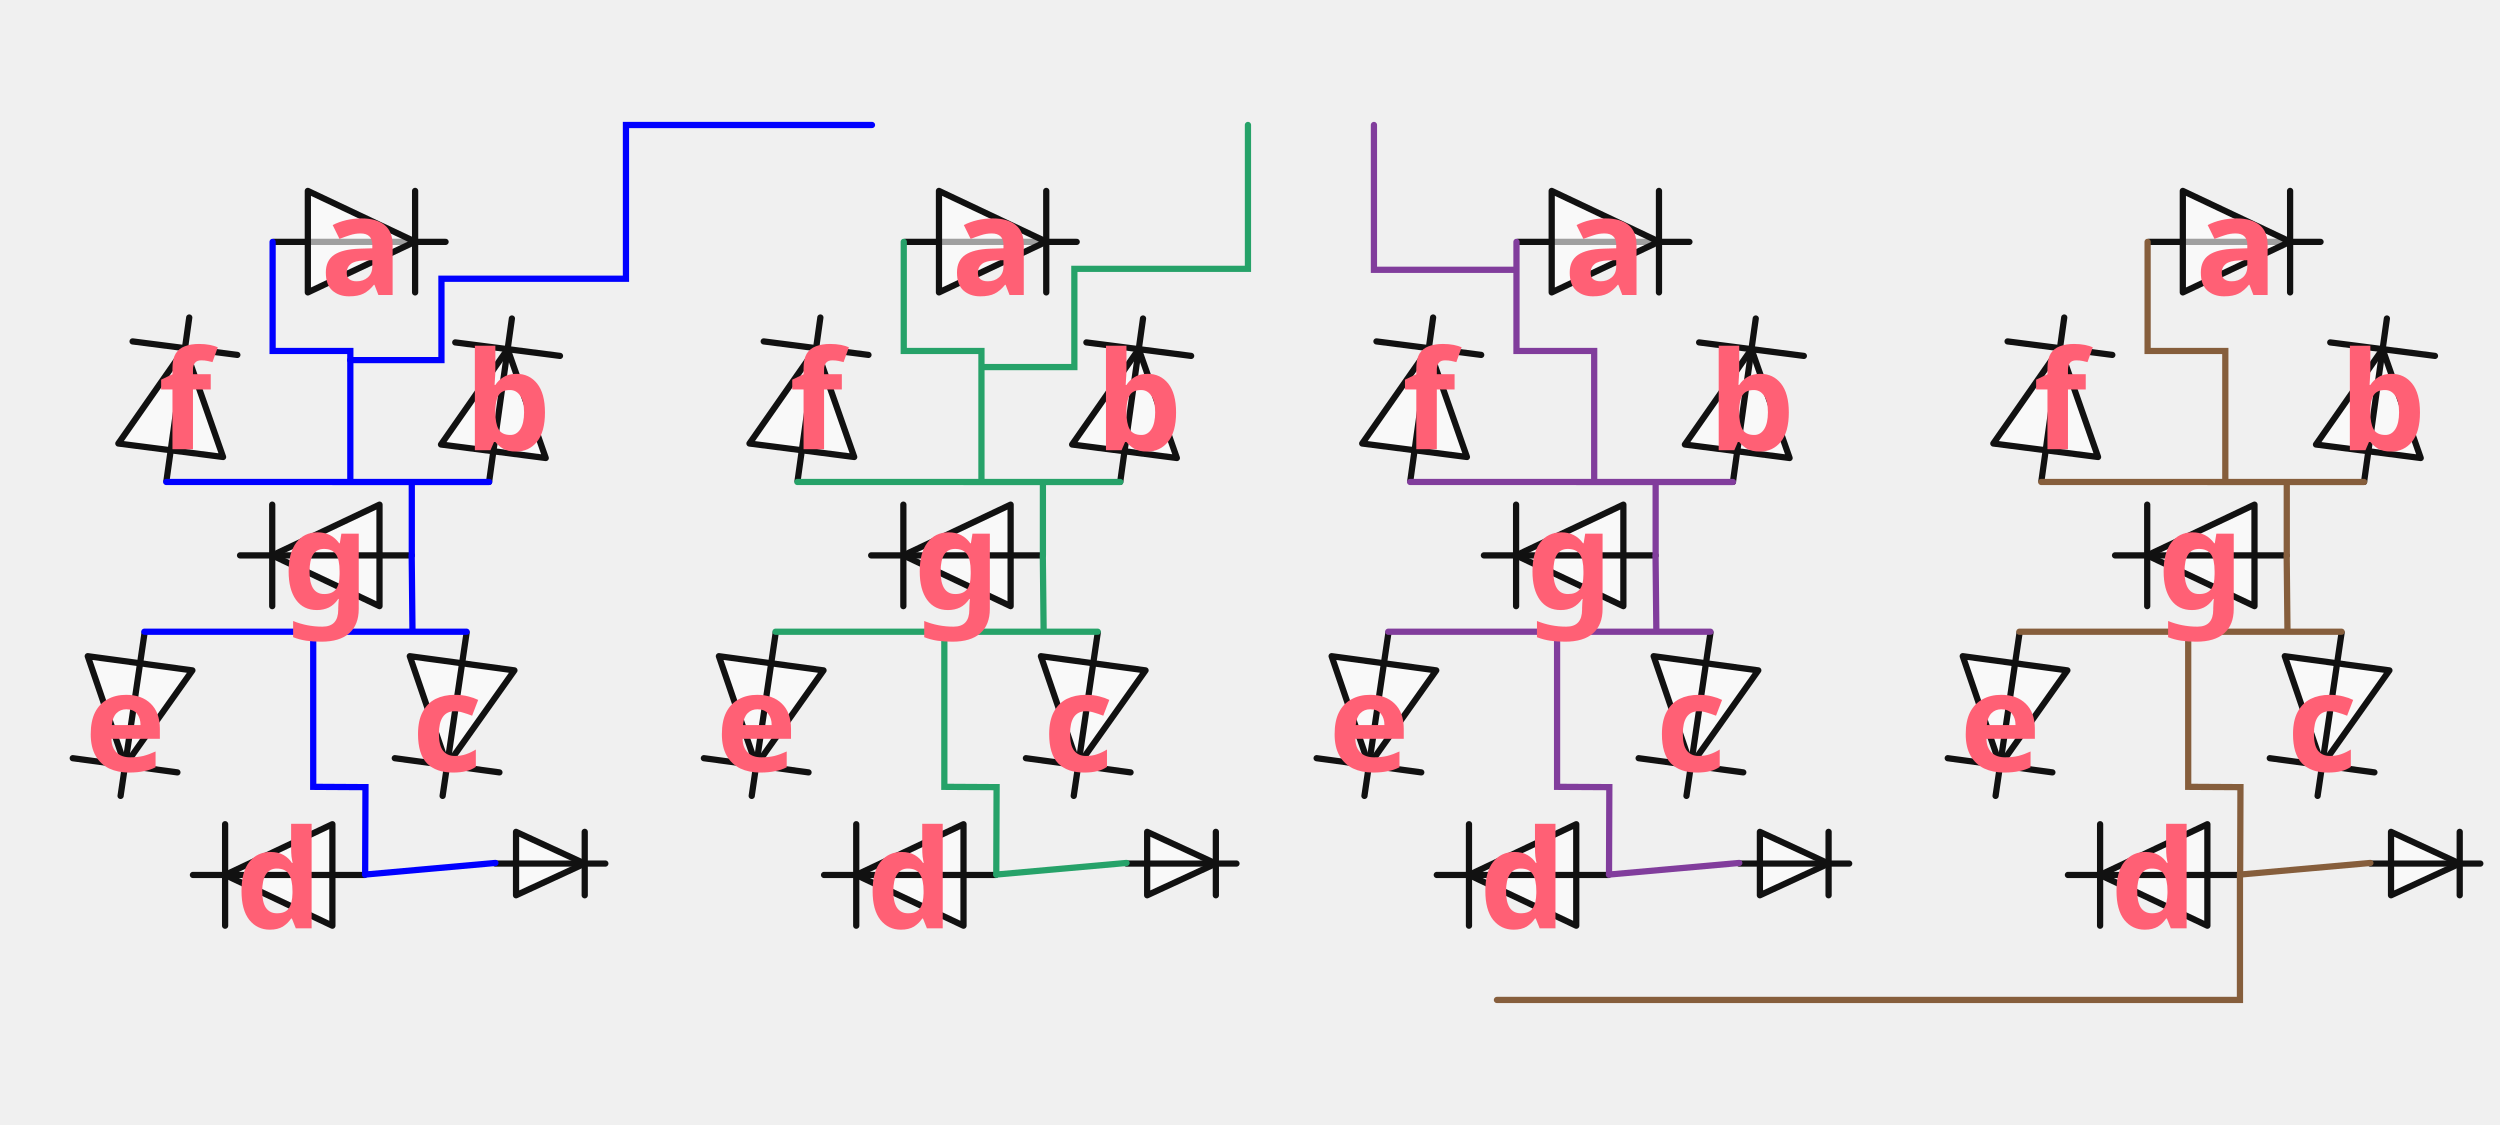
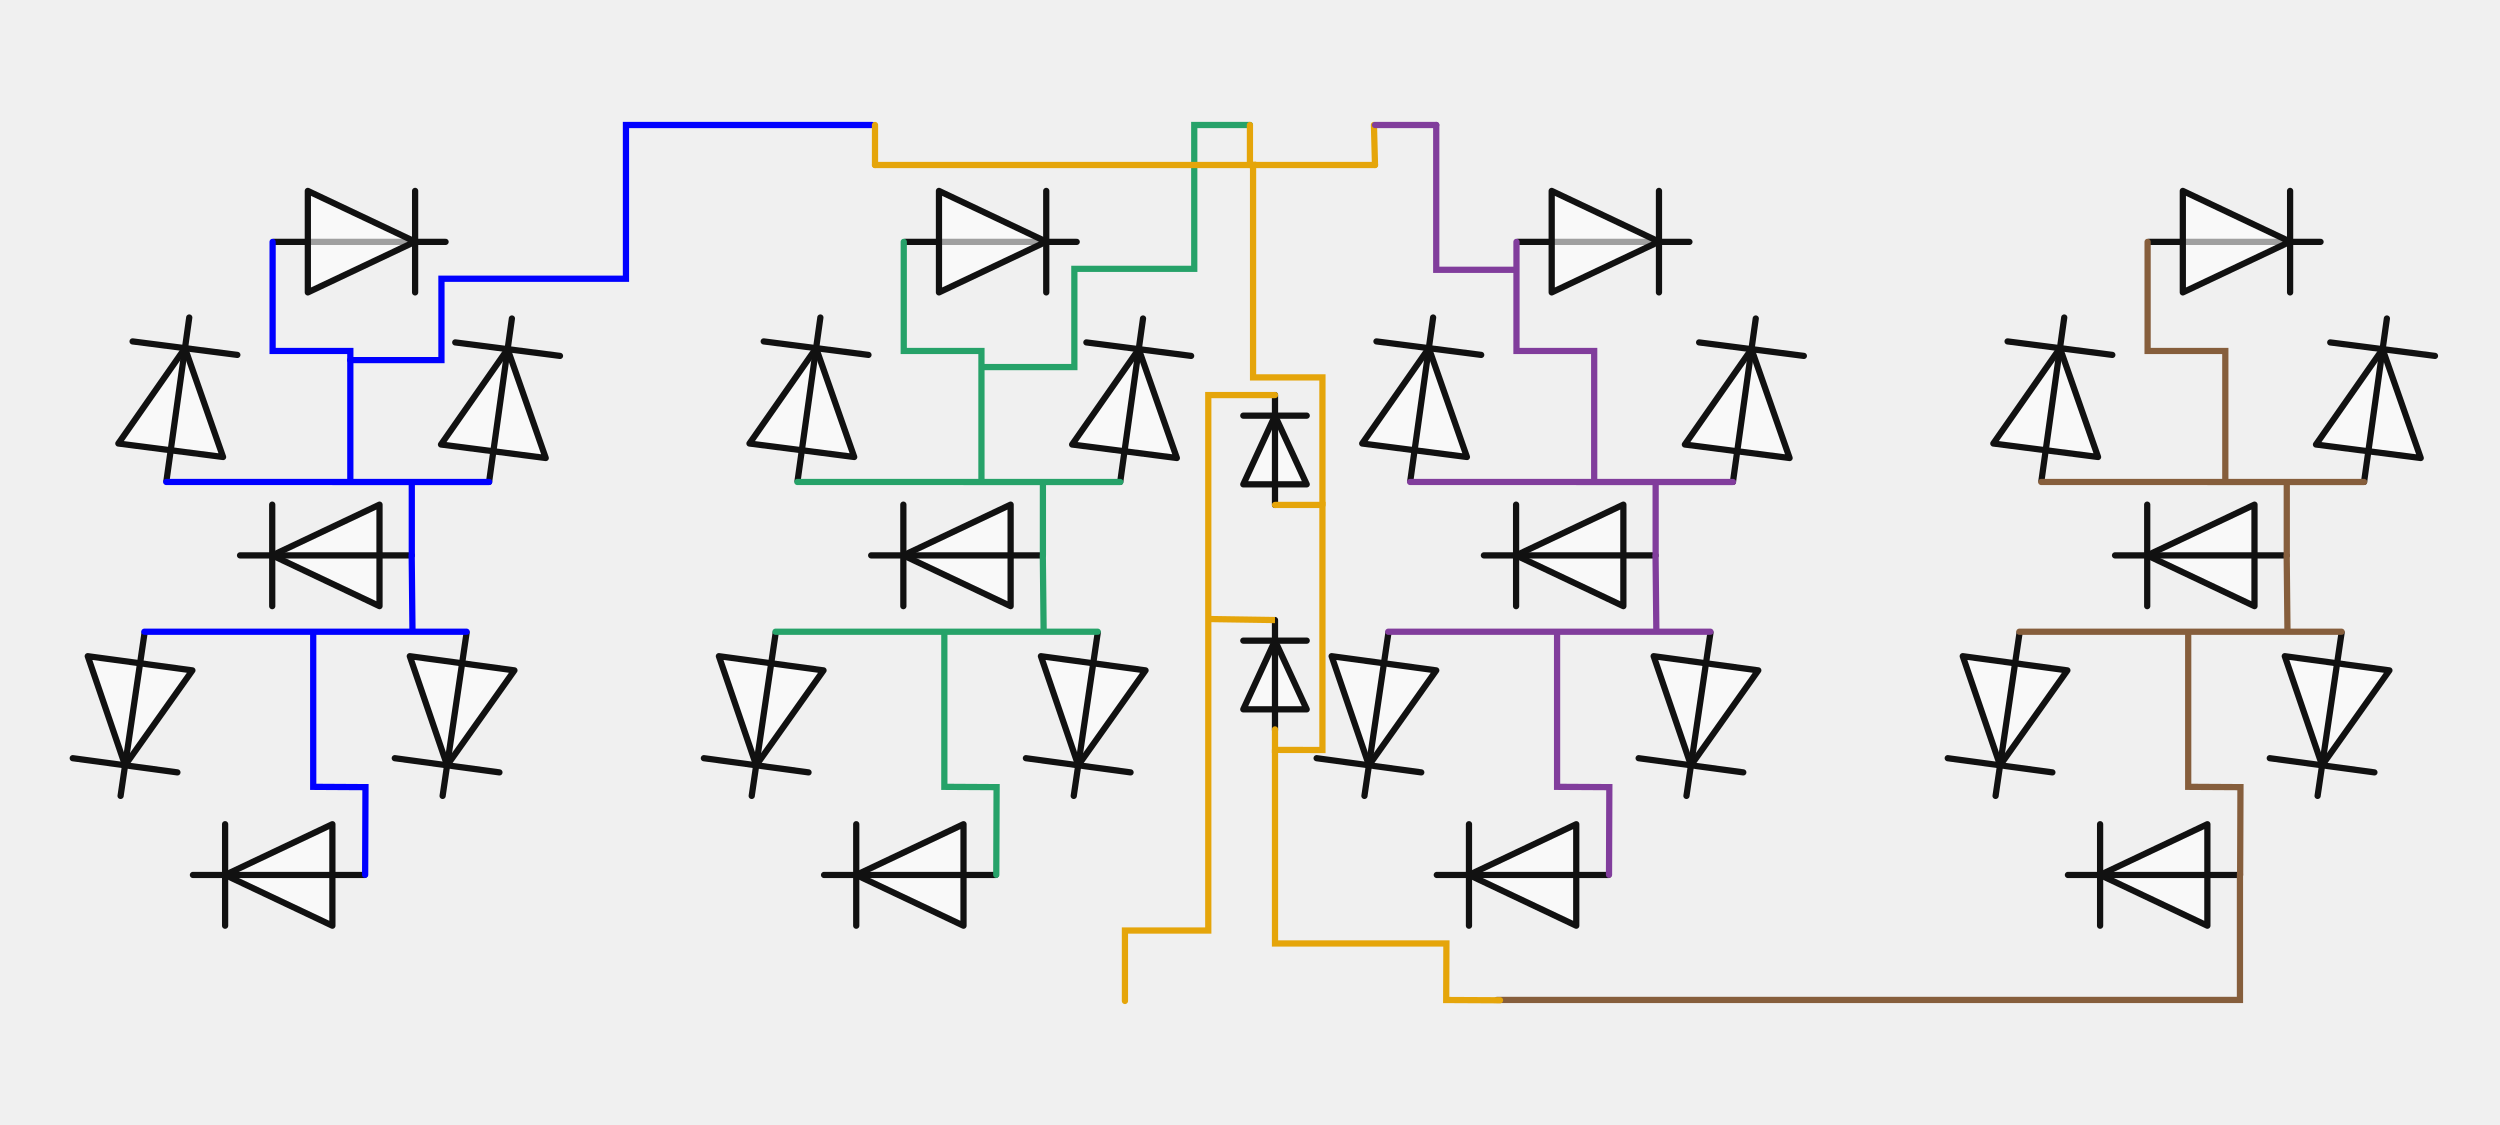
<svg xmlns="http://www.w3.org/2000/svg" viewBox="0 0 200 90">
  <path d="M 30.360 40.372 L 30.360 48.491 L 21.778 44.431 Z" fill="#ffffff" fill-opacity="0.6" id="path8-4-11" style="stroke:#111111;stroke-width:0.5;stroke-linecap:round;stroke-linejoin:round;stroke-dasharray:none" />
  <line x1="19.204" y1="44.431" x2="32.935" y2="44.431" id="line9-8-38" style="fill:none;stroke:#111111;stroke-width:0.5;stroke-linecap:round;stroke-linejoin:round;stroke-dasharray:none" />
  <line x1="21.914" y1="19.35" x2="35.645" y2="19.35" id="line9-8-7-74" style="fill:none;stroke:#111111;stroke-width:0.5;stroke-linecap:round;stroke-linejoin:round;stroke-dasharray:none" />
  <line x1="21.778" y1="40.372" x2="21.778" y2="48.491" id="line10-8-27" style="fill:none;stroke:#111111;stroke-width:0.5;stroke-linecap:round;stroke-linejoin:round;stroke-dasharray:none" />
  <path d="M 24.627 23.392 L 24.627 15.274 L 33.209 19.333 Z" fill="#ffffff" fill-opacity="0.6" id="path8-4-5-7" style="stroke:#111111;stroke-width:0.5;stroke-linecap:round;stroke-linejoin:round;stroke-dasharray:none" />
  <line x1="33.209" y1="23.392" x2="33.209" y2="15.274" id="line10-8-1-9" style="fill:none;stroke:#111111;stroke-width:0.5;stroke-linecap:round;stroke-linejoin:round;stroke-dasharray:none" />
  <path d="M 26.591 65.937 L 26.591 74.056 L 18.009 69.997 Z" fill="#ffffff" fill-opacity="0.6" id="path8-4-1-31" style="stroke:#111111;stroke-width:0.5;stroke-linecap:round;stroke-linejoin:round;stroke-dasharray:none" />
  <line x1="15.435" y1="69.997" x2="29.166" y2="69.997" id="line9-8-52-9" style="fill:none;stroke:#111111;stroke-width:0.5;stroke-linecap:round;stroke-linejoin:round;stroke-dasharray:none" />
  <line x1="18.009" y1="65.937" x2="18.009" y2="74.056" id="line10-8-7-8" style="fill:none;stroke:#111111;stroke-width:0.5;stroke-linecap:round;stroke-linejoin:round;stroke-dasharray:none" />
-   <path d="M 41.283 71.622 L 41.283 66.549 L 46.778 69.085 Z" fill="#ffffff" fill-opacity="0.6" id="path8-4-1-3-6" style="stroke:#111111;stroke-width:0.5;stroke-linecap:round;stroke-linejoin:round;stroke-dasharray:none" />
-   <line x1="48.426" y1="69.085" x2="39.634" y2="69.085" id="line9-8-52-3-5" style="fill:none;stroke:#111111;stroke-width:0.5;stroke-linecap:round;stroke-linejoin:round;stroke-dasharray:none" />
-   <line x1="46.778" y1="71.622" x2="46.778" y2="66.549" id="line10-8-7-4-0" style="fill:none;stroke:#111111;stroke-width:0.5;stroke-linecap:round;stroke-linejoin:round;stroke-dasharray:none" />
  <path d="M 17.846 36.560 L 9.468 35.481 L 14.798 27.852 Z" fill="#ffffff" fill-opacity="0.6" id="path8-4-2-2" style="stroke:#111111;stroke-width:0.5;stroke-linecap:round;stroke-linejoin:round;stroke-dasharray:none" />
  <line x1="15.14" y1="25.402" x2="13.315" y2="38.471" id="line9-8-3-86" style="fill:none;stroke:#111111;stroke-width:0.5;stroke-linecap:round;stroke-linejoin:round;stroke-dasharray:none" />
  <line x1="18.987" y1="28.392" x2="10.608" y2="27.313" id="line10-8-2-0" style="fill:none;stroke:#111111;stroke-width:0.5;stroke-linecap:round;stroke-linejoin:round;stroke-dasharray:none" />
  <path d="M 43.659 36.641 L 35.280 35.562 L 40.610 27.933 Z" fill="#ffffff" fill-opacity="0.6" id="path8-4-2-6-2" style="stroke:#111111;stroke-width:0.5;stroke-linecap:round;stroke-linejoin:round;stroke-dasharray:none" />
  <line x1="40.952" y1="25.482" x2="39.127" y2="38.552" id="line9-8-3-8-4" style="fill:none;stroke:#111111;stroke-width:0.5;stroke-linecap:round;stroke-linejoin:round;stroke-dasharray:none" />
  <line x1="44.799" y1="28.472" x2="36.421" y2="27.393" id="line10-8-2-5-8" style="fill:none;stroke:#111111;stroke-width:0.5;stroke-linecap:round;stroke-linejoin:round;stroke-dasharray:none" />
  <path d="M 41.154 53.630 L 32.783 52.495 L 35.769 61.224 Z" fill="#ffffff" fill-opacity="0.6" id="path8-4-2-1-6" style="stroke:#111111;stroke-width:0.5;stroke-linecap:round;stroke-linejoin:round;stroke-dasharray:none" />
  <line x1="35.409" y1="63.672" x2="37.329" y2="50.615" id="line9-8-3-89-5" style="fill:none;stroke:#111111;stroke-width:0.5;stroke-linecap:round;stroke-linejoin:round;stroke-dasharray:none" />
  <line x1="39.954" y1="61.791" x2="31.583" y2="60.656" id="line10-8-2-2-0" style="fill:none;stroke:#111111;stroke-width:0.5;stroke-linecap:round;stroke-linejoin:round;stroke-dasharray:none" />
  <path d="M 15.392 53.630 L 7.021 52.495 L 10.007 61.224 Z" fill="#ffffff" fill-opacity="0.6" id="path8-4-2-1-3-90" style="stroke:#111111;stroke-width:0.5;stroke-linecap:round;stroke-linejoin:round;stroke-dasharray:none" />
  <line x1="9.647" y1="63.672" x2="11.567" y2="50.615" id="line9-8-3-89-8-0" style="fill:none;stroke:#111111;stroke-width:0.5;stroke-linecap:round;stroke-linejoin:round;stroke-dasharray:none" />
  <line x1="14.192" y1="61.791" x2="5.821" y2="60.656" id="line10-8-2-2-7-6" style="fill:none;stroke:#111111;stroke-width:0.5;stroke-linecap:round;stroke-linejoin:round;stroke-dasharray:none" />
  <path style="fill:none;stroke:#0000ff;stroke-width:0.5;stroke-linecap:round;stroke-dasharray:none" d="M 32.936,44.498 32.997,50.291" id="path22-13" />
-   <path id="path25-8" style="fill:none;stroke:#0000ff;stroke-width:0.5;stroke-linecap:round;stroke-dasharray:none" d="M 29.212,69.984 29.238,62.971 25.057,62.947 V 50.587 M 39.631,69.036 29.201,69.966 M 11.55,50.538 H 37.326 M 32.943,44.413 V 38.684 M 21.809,19.35 V 28.077 H 28.026 V 38.479 M 39.131,38.559 13.299,38.557" />
+   <path id="path25-8" style="fill:none;stroke:#0000ff;stroke-width:0.5;stroke-linecap:round;stroke-dasharray:none" d="M 29.212,69.984 29.238,62.971 25.057,62.947 V 50.587 M 11.55,50.538 H 37.326 M 32.943,44.413 V 38.684 M 21.809,19.35 V 28.077 H 28.026 V 38.479 M 39.131,38.559 13.299,38.557" />
  <path d="M 80.850 40.372 L 80.850 48.491 L 72.268 44.431 Z" fill="#ffffff" fill-opacity="0.6" id="path8-4-15" style="stroke:#111111;stroke-width:0.5;stroke-linecap:round;stroke-linejoin:round;stroke-dasharray:none" />
  <line x1="69.694" y1="44.431" x2="83.425" y2="44.431" id="line9-8-2" style="fill:none;stroke:#111111;stroke-width:0.5;stroke-linecap:round;stroke-linejoin:round;stroke-dasharray:none" />
  <line x1="72.404" y1="19.35" x2="86.135" y2="19.35" id="line9-8-7-7" style="fill:none;stroke:#111111;stroke-width:0.5;stroke-linecap:round;stroke-linejoin:round;stroke-dasharray:none" />
  <line x1="72.268" y1="40.372" x2="72.268" y2="48.491" id="line10-8-6" style="fill:none;stroke:#111111;stroke-width:0.5;stroke-linecap:round;stroke-linejoin:round;stroke-dasharray:none" />
  <path d="M 75.118 23.392 L 75.118 15.274 L 83.700 19.333 Z" fill="#ffffff" fill-opacity="0.6" id="path8-4-5-1-3" style="stroke:#111111;stroke-width:0.5;stroke-linecap:round;stroke-linejoin:round;stroke-dasharray:none" />
  <line x1="83.700" y1="23.392" x2="83.700" y2="15.274" id="line10-8-1-4" style="fill:none;stroke:#111111;stroke-width:0.5;stroke-linecap:round;stroke-linejoin:round;stroke-dasharray:none" />
  <path d="M 77.081 65.937 L 77.081 74.056 L 68.499 69.997 Z" fill="#ffffff" fill-opacity="0.6" id="path8-4-1-2-44" style="stroke:#111111;stroke-width:0.5;stroke-linecap:round;stroke-linejoin:round;stroke-dasharray:none" />
  <line x1="65.925" y1="69.997" x2="79.656" y2="69.997" id="line9-8-52-32" style="fill:none;stroke:#111111;stroke-width:0.5;stroke-linecap:round;stroke-linejoin:round;stroke-dasharray:none" />
  <line x1="68.499" y1="65.937" x2="68.499" y2="74.056" id="line10-8-7-2" style="fill:none;stroke:#111111;stroke-width:0.5;stroke-linecap:round;stroke-linejoin:round;stroke-dasharray:none" />
-   <path d="M 91.773 71.622 L 91.773 66.549 L 97.268 69.085 Z" fill="#ffffff" fill-opacity="0.6" id="path8-4-1-3-1-6" style="stroke:#111111;stroke-width:0.5;stroke-linecap:round;stroke-linejoin:round;stroke-dasharray:none" />
-   <line x1="98.917" y1="69.085" x2="90.124" y2="69.085" id="line9-8-52-3-6" style="fill:none;stroke:#111111;stroke-width:0.5;stroke-linecap:round;stroke-linejoin:round;stroke-dasharray:none" />
-   <line x1="97.268" y1="71.622" x2="97.268" y2="66.549" id="line10-8-7-4-8" style="fill:none;stroke:#111111;stroke-width:0.5;stroke-linecap:round;stroke-linejoin:round;stroke-dasharray:none" />
  <path d="M 68.337 36.560 L 59.958 35.481 L 65.288 27.852 Z" fill="#ffffff" fill-opacity="0.6" id="path8-4-2-5-0" style="stroke:#111111;stroke-width:0.5;stroke-linecap:round;stroke-linejoin:round;stroke-dasharray:none" />
  <line x1="65.63" y1="25.402" x2="63.805" y2="38.471" id="line9-8-3-7" style="fill:none;stroke:#111111;stroke-width:0.5;stroke-linecap:round;stroke-linejoin:round;stroke-dasharray:none" />
  <line x1="69.477" y1="28.392" x2="61.098" y2="27.313" id="line10-8-2-6" style="fill:none;stroke:#111111;stroke-width:0.5;stroke-linecap:round;stroke-linejoin:round;stroke-dasharray:none" />
  <path d="M 94.149 36.641 L 85.770 35.562 L 91.100 27.933 Z" fill="#ffffff" fill-opacity="0.6" id="path8-4-2-6-1" style="stroke:#111111;stroke-width:0.5;stroke-linecap:round;stroke-linejoin:round;stroke-dasharray:none" />
  <line x1="91.442" y1="25.482" x2="89.618" y2="38.552" id="line9-8-3-8-8-6" style="fill:none;stroke:#111111;stroke-width:0.5;stroke-linecap:round;stroke-linejoin:round;stroke-dasharray:none" />
  <line x1="95.290" y1="28.472" x2="86.911" y2="27.393" id="line10-8-2-5-9" style="fill:none;stroke:#111111;stroke-width:0.5;stroke-linecap:round;stroke-linejoin:round;stroke-dasharray:none" />
  <path d="M 91.644 53.630 L 83.273 52.495 L 86.259 61.224 Z" fill="#ffffff" fill-opacity="0.6" id="path8-4-2-1-2" style="stroke:#111111;stroke-width:0.5;stroke-linecap:round;stroke-linejoin:round;stroke-dasharray:none" />
  <line x1="85.899" y1="63.672" x2="87.819" y2="50.615" id="line9-8-3-89-7" style="fill:none;stroke:#111111;stroke-width:0.5;stroke-linecap:round;stroke-linejoin:round;stroke-dasharray:none" />
  <line x1="90.444" y1="61.791" x2="82.073" y2="60.656" id="line10-8-2-2-9" style="fill:none;stroke:#111111;stroke-width:0.5;stroke-linecap:round;stroke-linejoin:round;stroke-dasharray:none" />
  <path d="M 65.882 53.630 L 57.511 52.495 L 60.497 61.224 Z" fill="#ffffff" fill-opacity="0.6" id="path8-4-2-1-3-5" style="stroke:#111111;stroke-width:0.5;stroke-linecap:round;stroke-linejoin:round;stroke-dasharray:none" />
  <line x1="60.137" y1="63.672" x2="62.057" y2="50.615" id="line9-8-3-89-8-4" style="fill:none;stroke:#111111;stroke-width:0.5;stroke-linecap:round;stroke-linejoin:round;stroke-dasharray:none" />
  <line x1="64.682" y1="61.791" x2="56.311" y2="60.656" id="line10-8-2-2-7-3" style="fill:none;stroke:#111111;stroke-width:0.5;stroke-linecap:round;stroke-linejoin:round;stroke-dasharray:none" />
  <path style="fill:none;stroke:#26a269;stroke-width:0.5;stroke-linecap:round;stroke-dasharray:none" d="M 83.426,44.498 83.488,50.291" id="path22-1" />
-   <path id="path25-2" style="fill:none;stroke:#26a269;stroke-width:0.5;stroke-linecap:round;stroke-dasharray:none" d="M 79.702,69.984 79.728,62.971 75.547,62.947 V 50.587 M 90.122,69.036 79.691,69.966 M 62.04,50.538 H 87.816 M 83.433,44.413 V 38.684 M 72.3,19.35 V 28.077 H 78.516 V 38.479 M 89.621,38.559 63.789,38.557" />
+   <path id="path25-2" style="fill:none;stroke:#26a269;stroke-width:0.5;stroke-linecap:round;stroke-dasharray:none" d="M 79.702,69.984 79.728,62.971 75.547,62.947 V 50.587 M 62.04,50.538 H 87.816 M 83.433,44.413 V 38.684 M 72.3,19.35 V 28.077 H 78.516 V 38.479 M 89.621,38.559 63.789,38.557" />
  <path d="M 129.869 40.372 L 129.869 48.491 L 121.287 44.431 Z" fill="#ffffff" fill-opacity="0.6" id="path8-4-11-1" style="stroke:#111111;stroke-width:0.5;stroke-linecap:round;stroke-linejoin:round;stroke-dasharray:none" />
  <line x1="118.712" y1="44.431" x2="132.444" y2="44.431" id="line9-8-38-3" style="fill:none;stroke:#111111;stroke-width:0.5;stroke-linecap:round;stroke-linejoin:round;stroke-dasharray:none" />
  <line x1="121.423" y1="19.35" x2="135.154" y2="19.35" id="line9-8-7-74-5" style="fill:none;stroke:#111111;stroke-width:0.5;stroke-linecap:round;stroke-linejoin:round;stroke-dasharray:none" />
  <line x1="121.287" y1="40.372" x2="121.287" y2="48.491" id="line10-8-27-9" style="fill:none;stroke:#111111;stroke-width:0.5;stroke-linecap:round;stroke-linejoin:round;stroke-dasharray:none" />
  <path d="M 124.136 23.392 L 124.136 15.274 L 132.718 19.333 Z" fill="#ffffff" fill-opacity="0.6" id="path8-4-5-7-8" style="stroke:#111111;stroke-width:0.5;stroke-linecap:round;stroke-linejoin:round;stroke-dasharray:none" />
  <line x1="132.718" y1="23.392" x2="132.718" y2="15.274" id="line10-8-1-9-4" style="fill:none;stroke:#111111;stroke-width:0.5;stroke-linecap:round;stroke-linejoin:round;stroke-dasharray:none" />
  <path d="M 126.100 65.937 L 126.100 74.056 L 117.518 69.997 Z" fill="#ffffff" fill-opacity="0.6" id="path8-4-1-31-0" style="stroke:#111111;stroke-width:0.5;stroke-linecap:round;stroke-linejoin:round;stroke-dasharray:none" />
  <line x1="114.943" y1="69.997" x2="128.675" y2="69.997" id="line9-8-52-9-7" style="fill:none;stroke:#111111;stroke-width:0.5;stroke-linecap:round;stroke-linejoin:round;stroke-dasharray:none" />
  <line x1="117.518" y1="65.937" x2="117.518" y2="74.056" id="line10-8-7-8-6" style="fill:none;stroke:#111111;stroke-width:0.5;stroke-linecap:round;stroke-linejoin:round;stroke-dasharray:none" />
-   <path d="M 140.792 71.622 L 140.792 66.549 L 146.287 69.085 Z" fill="#ffffff" fill-opacity="0.6" id="path8-4-1-3-6-3" style="stroke:#111111;stroke-width:0.5;stroke-linecap:round;stroke-linejoin:round;stroke-dasharray:none" />
-   <line x1="147.935" y1="69.085" x2="139.143" y2="69.085" id="line9-8-52-3-5-6" style="fill:none;stroke:#111111;stroke-width:0.5;stroke-linecap:round;stroke-linejoin:round;stroke-dasharray:none" />
-   <line x1="146.287" y1="71.622" x2="146.287" y2="66.549" id="line10-8-7-4-0-1" style="fill:none;stroke:#111111;stroke-width:0.5;stroke-linecap:round;stroke-linejoin:round;stroke-dasharray:none" />
  <path d="M 117.355 36.560 L 108.976 35.481 L 114.306 27.852 Z" fill="#ffffff" fill-opacity="0.6" id="path8-4-2-2-5" style="stroke:#111111;stroke-width:0.5;stroke-linecap:round;stroke-linejoin:round;stroke-dasharray:none" />
  <line x1="114.649" y1="25.402" x2="112.824" y2="38.471" id="line9-8-3-86-4" style="fill:none;stroke:#111111;stroke-width:0.5;stroke-linecap:round;stroke-linejoin:round;stroke-dasharray:none" />
  <line x1="118.496" y1="28.392" x2="110.117" y2="27.313" id="line10-8-2-0-2" style="fill:none;stroke:#111111;stroke-width:0.5;stroke-linecap:round;stroke-linejoin:round;stroke-dasharray:none" />
  <path d="M 143.168 36.641 L 134.789 35.562 L 140.119 27.933 Z" fill="#ffffff" fill-opacity="0.6" id="path8-4-2-6-2-0" style="stroke:#111111;stroke-width:0.5;stroke-linecap:round;stroke-linejoin:round;stroke-dasharray:none" />
  <line x1="140.461" y1="25.482" x2="138.636" y2="38.552" id="line9-8-3-8-4-9" style="fill:none;stroke:#111111;stroke-width:0.5;stroke-linecap:round;stroke-linejoin:round;stroke-dasharray:none" />
  <line x1="144.308" y1="28.472" x2="135.930" y2="27.393" id="line10-8-2-5-8-7" style="fill:none;stroke:#111111;stroke-width:0.5;stroke-linecap:round;stroke-linejoin:round;stroke-dasharray:none" />
  <path d="M 140.663 53.630 L 132.292 52.495 L 135.277 61.224 Z" fill="#ffffff" fill-opacity="0.6" id="path8-4-2-1-6-3" style="stroke:#111111;stroke-width:0.5;stroke-linecap:round;stroke-linejoin:round;stroke-dasharray:none" />
  <line x1="134.917" y1="63.672" x2="136.837" y2="50.615" id="line9-8-3-89-5-7" style="fill:none;stroke:#111111;stroke-width:0.5;stroke-linecap:round;stroke-linejoin:round;stroke-dasharray:none" />
  <line x1="139.463" y1="61.791" x2="131.092" y2="60.656" id="line10-8-2-2-0-2" style="fill:none;stroke:#111111;stroke-width:0.5;stroke-linecap:round;stroke-linejoin:round;stroke-dasharray:none" />
  <path d="M 114.901 53.630 L 106.530 52.495 L 109.515 61.224 Z" fill="#ffffff" fill-opacity="0.6" id="path8-4-2-1-3-90-6" style="stroke:#111111;stroke-width:0.5;stroke-linecap:round;stroke-linejoin:round;stroke-dasharray:none" />
  <line x1="109.155" y1="63.672" x2="111.075" y2="50.615" id="line9-8-3-89-8-0-0" style="fill:none;stroke:#111111;stroke-width:0.5;stroke-linecap:round;stroke-linejoin:round;stroke-dasharray:none" />
  <line x1="113.701" y1="61.791" x2="105.330" y2="60.656" id="line10-8-2-2-7-6-1" style="fill:none;stroke:#111111;stroke-width:0.5;stroke-linecap:round;stroke-linejoin:round;stroke-dasharray:none" />
  <path style="fill:none;stroke:#813d9c;stroke-width:0.5;stroke-linecap:round;stroke-dasharray:none" d="M 132.445,44.498 132.506,50.291" id="path22-13-6" />
-   <path id="path25-8-5" style="fill:none;stroke:#813d9c;stroke-width:0.5;stroke-linecap:round;stroke-dasharray:none" d="M 128.721,69.984 128.747,62.971 124.566,62.947 V 50.587 M 139.14,69.036 128.71,69.966 M 111.059,50.538 H 136.835 M 132.452,44.413 V 38.684 M 121.318,19.35 V 28.077 H 127.535 V 38.479 M 138.64,38.559 112.808,38.557" />
+   <path id="path25-8-5" style="fill:none;stroke:#813d9c;stroke-width:0.5;stroke-linecap:round;stroke-dasharray:none" d="M 128.721,69.984 128.747,62.971 124.566,62.947 V 50.587 M 111.059,50.538 H 136.835 M 132.452,44.413 V 38.684 M 121.318,19.35 V 28.077 H 127.535 V 38.479 M 138.64,38.559 112.808,38.557" />
  <path d="M 180.359 40.372 L 180.359 48.491 L 171.777 44.431 Z" fill="#ffffff" fill-opacity="0.6" id="path8-4-15-5" style="stroke:#111111;stroke-width:0.5;stroke-linecap:round;stroke-linejoin:round;stroke-dasharray:none" />
  <line x1="169.203" y1="44.431" x2="182.934" y2="44.431" id="line9-8-2-4" style="fill:none;stroke:#111111;stroke-width:0.5;stroke-linecap:round;stroke-linejoin:round;stroke-dasharray:none" />
  <line x1="171.913" y1="19.35" x2="185.644" y2="19.35" id="line9-8-7-7-1" style="fill:none;stroke:#111111;stroke-width:0.5;stroke-linecap:round;stroke-linejoin:round;stroke-dasharray:none" />
  <line x1="171.777" y1="40.372" x2="171.777" y2="48.491" id="line10-8-6-2" style="fill:none;stroke:#111111;stroke-width:0.5;stroke-linecap:round;stroke-linejoin:round;stroke-dasharray:none" />
  <path d="M 174.626 23.392 L 174.626 15.274 L 183.208 19.333 Z" fill="#ffffff" fill-opacity="0.6" id="path8-4-5-1-3-0" style="stroke:#111111;stroke-width:0.5;stroke-linecap:round;stroke-linejoin:round;stroke-dasharray:none" />
  <line x1="183.208" y1="23.392" x2="183.208" y2="15.274" id="line10-8-1-4-0" style="fill:none;stroke:#111111;stroke-width:0.5;stroke-linecap:round;stroke-linejoin:round;stroke-dasharray:none" />
  <path d="M 176.590 65.937 L 176.590 74.056 L 168.008 69.997 Z" fill="#ffffff" fill-opacity="0.6" id="path8-4-1-2-44-1" style="stroke:#111111;stroke-width:0.5;stroke-linecap:round;stroke-linejoin:round;stroke-dasharray:none" />
  <line x1="165.434" y1="69.997" x2="179.165" y2="69.997" id="line9-8-52-32-4" style="fill:none;stroke:#111111;stroke-width:0.5;stroke-linecap:round;stroke-linejoin:round;stroke-dasharray:none" />
  <line x1="168.008" y1="65.937" x2="168.008" y2="74.056" id="line10-8-7-2-6" style="fill:none;stroke:#111111;stroke-width:0.5;stroke-linecap:round;stroke-linejoin:round;stroke-dasharray:none" />
-   <path d="M 191.282 71.622 L 191.282 66.549 L 196.777 69.085 Z" fill="#ffffff" fill-opacity="0.6" id="path8-4-1-3-1-6-0" style="stroke:#111111;stroke-width:0.5;stroke-linecap:round;stroke-linejoin:round;stroke-dasharray:none" />
-   <line x1="198.425" y1="69.085" x2="189.633" y2="69.085" id="line9-8-52-3-6-7" style="fill:none;stroke:#111111;stroke-width:0.5;stroke-linecap:round;stroke-linejoin:round;stroke-dasharray:none" />
-   <line x1="196.777" y1="71.622" x2="196.777" y2="66.549" id="line10-8-7-4-8-1" style="fill:none;stroke:#111111;stroke-width:0.5;stroke-linecap:round;stroke-linejoin:round;stroke-dasharray:none" />
+   <g id="g3" transform="rotate(-90,56.4725,23.55777)">
+     <path d="M 41.283 71.622 L 41.283 66.549 L 46.778 69.085 Z" fill="#ffffff" fill-opacity="0.6" id="path8-4-1-3-6" style="stroke:#111111;stroke-width:0.5;stroke-linecap:round;stroke-linejoin:round;stroke-dasharray:none" />
+     <line x1="48.426" y1="69.085" x2="39.634" y2="69.085" id="line9-8-52-3-5" style="fill:none;stroke:#111111;stroke-width:0.5;stroke-linecap:round;stroke-linejoin:round;stroke-dasharray:none" />
+     <line x1="46.778" y1="71.622" x2="46.778" y2="66.549" id="line10-8-7-4-0" style="fill:none;stroke:#111111;stroke-width:0.5;stroke-linecap:round;stroke-linejoin:round;stroke-dasharray:none" />
+   </g>
+   <g id="g4" transform="rotate(-90,140.472,107.5573)">
+     <path d="M 191.282 71.622 L 191.282 66.549 L 196.777 69.085 Z" fill="#ffffff" fill-opacity="0.6" id="path8-4-1-3-1-6-0" style="stroke:#111111;stroke-width:0.5;stroke-linecap:round;stroke-linejoin:round;stroke-dasharray:none" />
+     <line x1="198.425" y1="69.085" x2="189.633" y2="69.085" id="line9-8-52-3-6-7" style="fill:none;stroke:#111111;stroke-width:0.5;stroke-linecap:round;stroke-linejoin:round;stroke-dasharray:none" />
+     <line x1="196.777" y1="71.622" x2="196.777" y2="66.549" id="line10-8-7-4-8-1" style="fill:none;stroke:#111111;stroke-width:0.5;stroke-linecap:round;stroke-linejoin:round;stroke-dasharray:none" />
+   </g>
  <path d="M 167.845 36.560 L 159.467 35.481 L 164.797 27.852 Z" fill="#ffffff" fill-opacity="0.6" id="path8-4-2-5-0-7" style="stroke:#111111;stroke-width:0.5;stroke-linecap:round;stroke-linejoin:round;stroke-dasharray:none" />
  <line x1="165.139" y1="25.402" x2="163.314" y2="38.471" id="line9-8-3-7-7" style="fill:none;stroke:#111111;stroke-width:0.5;stroke-linecap:round;stroke-linejoin:round;stroke-dasharray:none" />
  <line x1="168.986" y1="28.392" x2="160.607" y2="27.313" id="line10-8-2-6-7" style="fill:none;stroke:#111111;stroke-width:0.5;stroke-linecap:round;stroke-linejoin:round;stroke-dasharray:none" />
  <path d="M 193.658 36.641 L 185.279 35.562 L 190.609 27.933 Z" fill="#ffffff" fill-opacity="0.6" id="path8-4-2-6-1-7" style="stroke:#111111;stroke-width:0.5;stroke-linecap:round;stroke-linejoin:round;stroke-dasharray:none" />
  <line x1="190.951" y1="25.482" x2="189.126" y2="38.552" id="line9-8-3-8-8-6-3" style="fill:none;stroke:#111111;stroke-width:0.5;stroke-linecap:round;stroke-linejoin:round;stroke-dasharray:none" />
  <line x1="194.798" y1="28.472" x2="186.420" y2="27.393" id="line10-8-2-5-9-3" style="fill:none;stroke:#111111;stroke-width:0.5;stroke-linecap:round;stroke-linejoin:round;stroke-dasharray:none" />
  <path d="M 191.153 53.630 L 182.782 52.495 L 185.768 61.224 Z" fill="#ffffff" fill-opacity="0.6" id="path8-4-2-1-2-5" style="stroke:#111111;stroke-width:0.5;stroke-linecap:round;stroke-linejoin:round;stroke-dasharray:none" />
  <line x1="185.408" y1="63.672" x2="187.328" y2="50.615" id="line9-8-3-89-7-9" style="fill:none;stroke:#111111;stroke-width:0.5;stroke-linecap:round;stroke-linejoin:round;stroke-dasharray:none" />
  <line x1="189.953" y1="61.791" x2="181.582" y2="60.656" id="line10-8-2-2-9-9" style="fill:none;stroke:#111111;stroke-width:0.5;stroke-linecap:round;stroke-linejoin:round;stroke-dasharray:none" />
  <path d="M 165.391 53.630 L 157.020 52.495 L 160.006 61.224 Z" fill="#ffffff" fill-opacity="0.6" id="path8-4-2-1-3-5-8" style="stroke:#111111;stroke-width:0.5;stroke-linecap:round;stroke-linejoin:round;stroke-dasharray:none" />
  <line x1="159.646" y1="63.672" x2="161.566" y2="50.615" id="line9-8-3-89-8-4-1" style="fill:none;stroke:#111111;stroke-width:0.5;stroke-linecap:round;stroke-linejoin:round;stroke-dasharray:none" />
  <line x1="164.191" y1="61.791" x2="155.820" y2="60.656" id="line10-8-2-2-7-3-8" style="fill:none;stroke:#111111;stroke-width:0.5;stroke-linecap:round;stroke-linejoin:round;stroke-dasharray:none" />
  <path style="fill:none;stroke:#865e3c;stroke-width:0.5;stroke-linecap:round;stroke-dasharray:none" d="M 182.935,44.498 182.996,50.291" id="path22-1-2" />
-   <path id="path25-2-6" style="fill:none;stroke:#865e3c;stroke-width:0.5;stroke-linecap:round;stroke-dasharray:none" d="M 179.211,69.984 179.237,62.971 175.056,62.947 V 50.587 M 189.63,69.036 179.2,69.966 M 161.549,50.538 H 187.325 M 182.942,44.413 V 38.684 M 171.808,19.35 V 28.077 H 178.025 V 38.479 M 189.13,38.559 163.298,38.557" />
+   <path id="path25-2-6" style="fill:none;stroke:#865e3c;stroke-width:0.5;stroke-linecap:round;stroke-dasharray:none" d="M 179.211,69.984 179.237,62.971 175.056,62.947 V 50.587 M 161.549,50.538 H 187.325 M 182.942,44.413 V 38.684 M 171.808,19.35 V 28.077 H 178.025 V 38.479 M 189.13,38.559 163.298,38.557" />
  <path style="fill:none;stroke:#0000ff;stroke-width:0.5;stroke-linecap:round" d="M 69.758,9.999 H 50.077 V 22.3 H 35.316 V 28.808 H 28.014" id="path7" />
-   <path style="fill:none;stroke:#26a269;stroke-width:0.5;stroke-linecap:round" d="M 99.836,9.999 V 21.507 H 85.948 V 29.364 H 78.647" id="path8" />
-   <path style="fill:none;stroke:#813d9c;stroke-width:0.5;stroke-linecap:round" d="M 109.915,9.999 V 21.586 H 121.184" id="path9" />
+   <path style="fill:none;stroke:#26a269;stroke-width:0.5;stroke-linecap:round" d="M 78.647,29.364 H 85.948 V 21.507 H 95.54 V 9.999 L 99.995,9.999" id="path8" />
+   <path style="fill:none;stroke:#813d9c;stroke-width:0.5;stroke-linecap:round" d="M 114.899,9.999 V 21.586 H 121.184" id="path9" />
  <path style="fill:none;stroke:#865e3c;stroke-width:0.5;stroke-linecap:round" d="M 179.197,69.917 V 79.996 H 119.756" id="path10" />
-   <g id="seg-labels" fill="#FF6075" font-family="sans-serif" font-size="11" font-weight="bold" text-anchor="middle" dominant-baseline="central" style="stroke:none;pointer-events:none">
-     <text x="28.92" y="19.33">a</text>
-     <text x="40.61" y="31.75">b</text>
-     <text x="35.77" y="57.43">c</text>
-     <text x="22.3" y="70">d</text>
-     <text x="10.01" y="57.43">e</text>
-     <text x="14.8" y="31.67">f</text>
-     <text x="26.07" y="44.43">g</text>
-     <text x="79.41" y="19.33">a</text>
-     <text x="91.1" y="31.75">b</text>
-     <text x="86.26" y="57.43">c</text>
-     <text x="72.79" y="70">d</text>
-     <text x="60.5" y="57.43">e</text>
-     <text x="65.29" y="31.67">f</text>
-     <text x="76.56" y="44.43">g</text>
-     <text x="128.43" y="19.33">a</text>
-     <text x="140.12" y="31.75">b</text>
-     <text x="135.28" y="57.43">c</text>
-     <text x="121.81" y="70">d</text>
-     <text x="109.52" y="57.43">e</text>
-     <text x="114.31" y="31.67">f</text>
-     <text x="125.58" y="44.43">g</text>
-     <text x="178.92" y="19.33">a</text>
-     <text x="190.61" y="31.75">b</text>
-     <text x="185.77" y="57.43">c</text>
-     <text x="172.3" y="70">d</text>
-     <text x="160.01" y="57.43">e</text>
-     <text x="164.8" y="31.67">f</text>
-     <text x="176.07" y="44.43">g</text>
-   </g>
+   <path style="fill:none;stroke:#e5a50a;stroke-width:0.5;stroke-linecap:round;stroke-dasharray:none;stroke-opacity:1" d="M 102,40.396 105.795,40.396 V 60 L 102,59.992 V 58.353" id="path11" />
+   <path style="fill:none;stroke:#e5a50a;stroke-width:0.5;stroke-linecap:round;stroke-dasharray:none;stroke-opacity:1" d="M 70,13.2 C 83.333,13.2 96.667,13.2 110,13.2" id="path12" />
+   <path style="fill:none;stroke:#e5a50a;stroke-width:0.5;stroke-linecap:round;stroke-dasharray:none;stroke-opacity:1" d="M 70,13.2 C 70,12.133 70,11.067 70,10" id="path14" />
+   <path style="fill:none;stroke:#e5a50a;stroke-width:0.5;stroke-linecap:round;stroke-dasharray:none;stroke-opacity:1" d="M 99.995,9.999 C 99.995,11.066 99.995,12.133 99.995,13.199" id="path15" />
+   <path style="fill:none;stroke:#e5a50a;stroke-width:0.5;stroke-linecap:round;stroke-dasharray:none;stroke-opacity:1" d="M 109.915,9.999 C 109.943,11.066 109.972,12.133 110,13.2" id="path16" />
+   <path style="fill:#813d9c;stroke:#813d9c;stroke-width:0.5;stroke-linecap:round;stroke-dasharray:none;stroke-opacity:1" d="M 114.899,9.999 C 113.266,10 111.633,10 110,10" id="path17" />
+   <path style="fill:none;stroke:#e5a50a;stroke-width:0.5;stroke-linecap:round;stroke-dasharray:none;stroke-opacity:1" d="M 105.795,40.396 V 30.191 H 100.245 V 13.19 L 99.995,13.199" id="path18" />
+   <path style="fill:none;stroke:#e5a50a;stroke-width:0.5;stroke-linecap:round;stroke-dasharray:none;stroke-opacity:1" d="M 102,59.992 V 75.477 H 115.713 L 115.696,80 120,80.022" id="path19" />
+   <path style="fill:none;stroke:#e5a50a;stroke-width:0.5;stroke-linecap:round;stroke-dasharray:none;stroke-opacity:1" d="M 102,31.604 H 96.662 V 49.521 L 102,49.604 96.662,49.521 V 74.441 H 89.995 V 80.075" id="path20" />
</svg>
